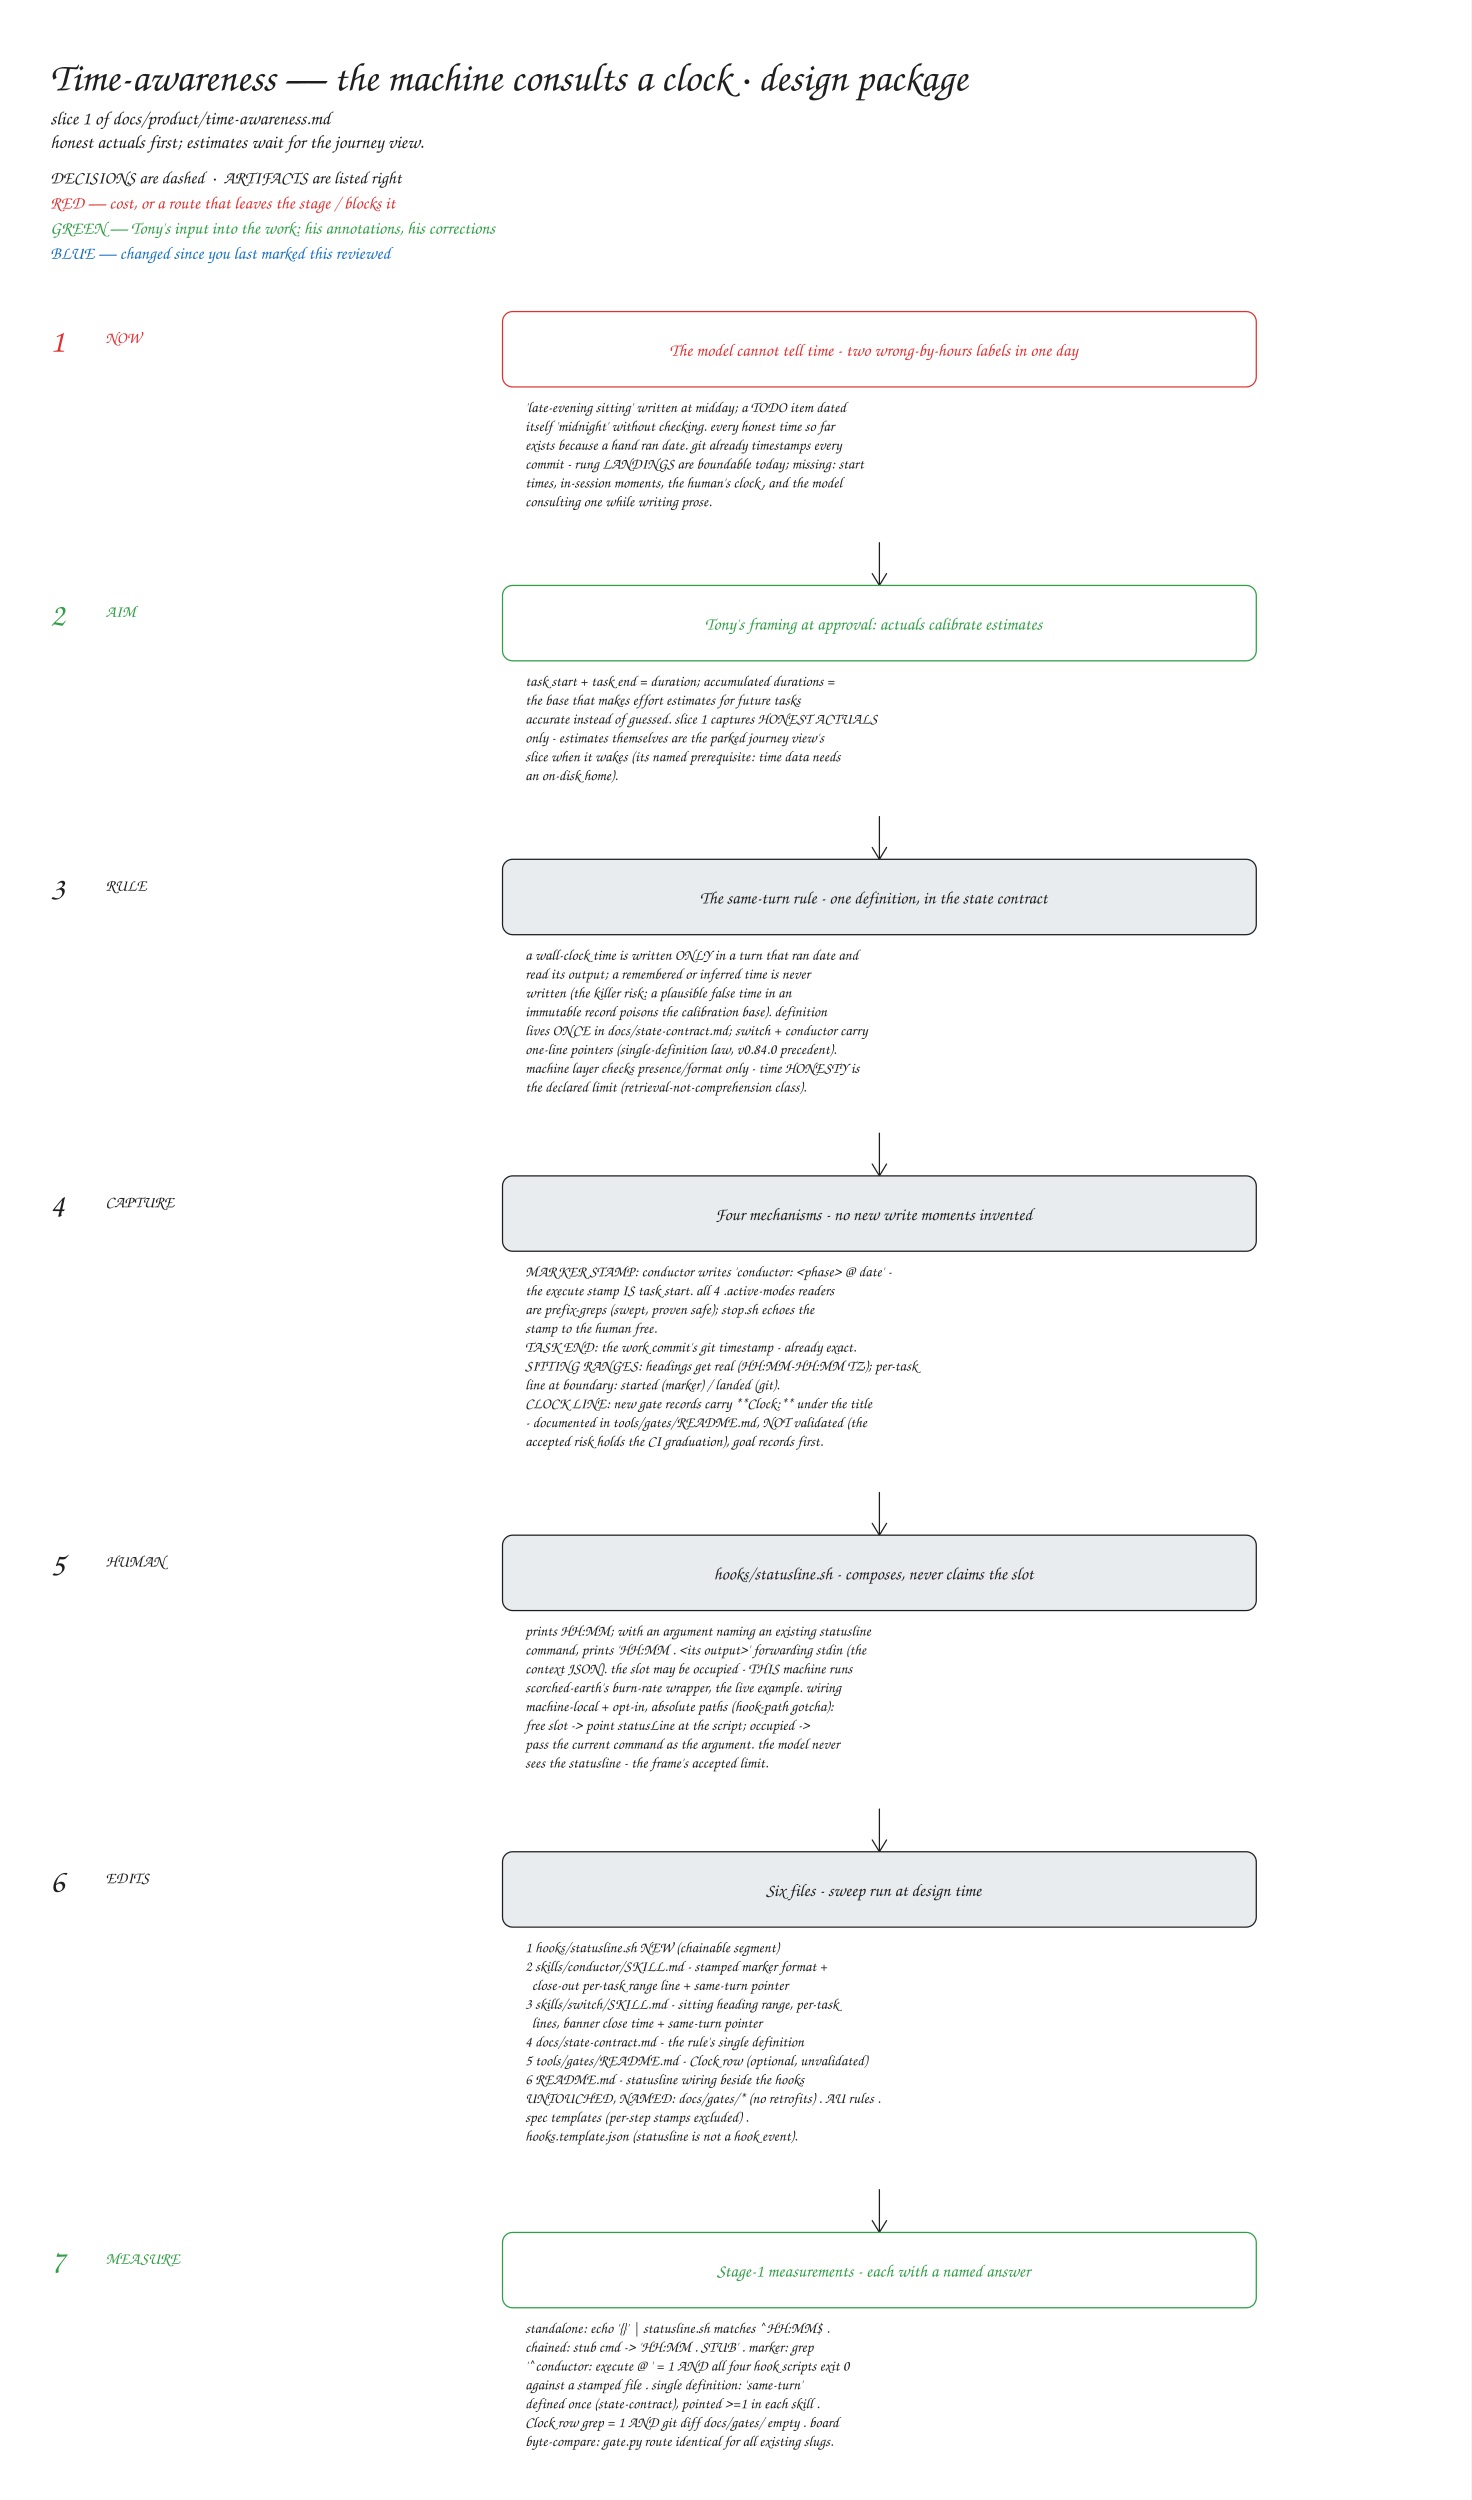
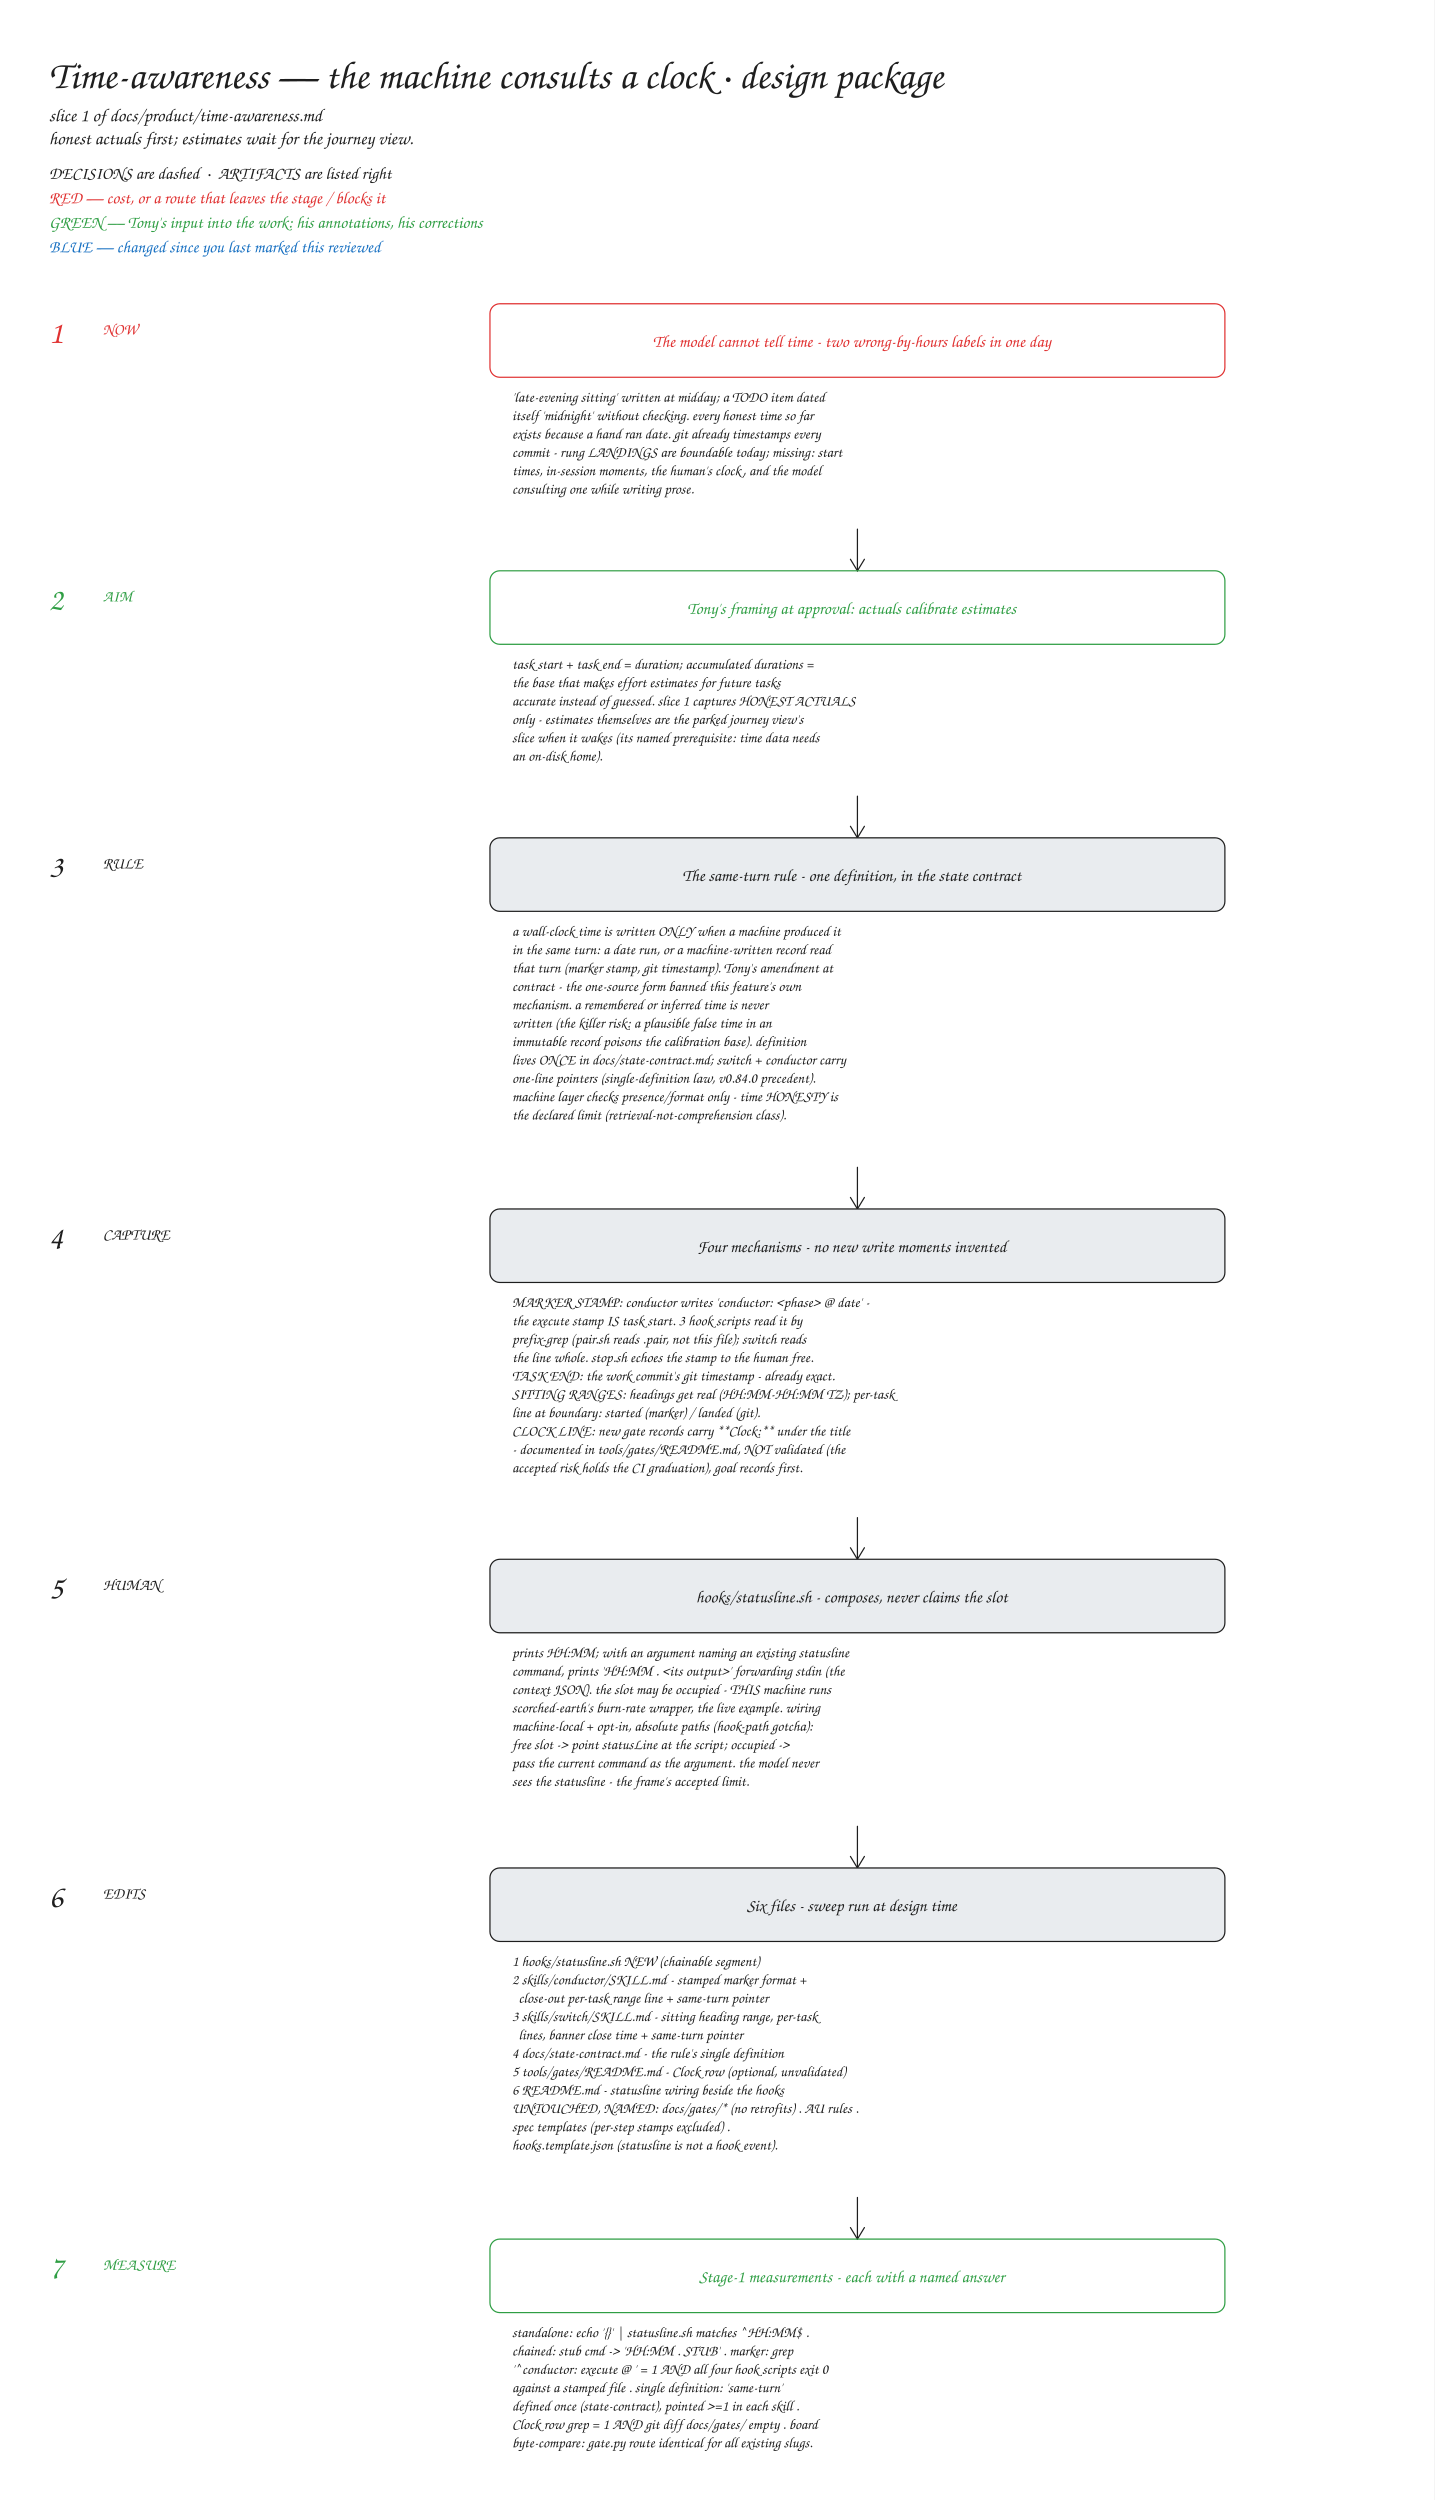
- <svg xmlns="http://www.w3.org/2000/svg" width="1171" height="1990" viewBox="260 40 1171 1990">
-   <rect x="260" y="40" width="1171" height="1990" fill="#ffffff" />
+ <svg xmlns="http://www.w3.org/2000/svg" width="1171" height="2041" viewBox="260 40 1171 2041">
+   <rect x="260" y="40" width="1171" height="2041" fill="#ffffff" />
  <text x="300.0" y="112.0" font-family="'Segoe Print','Bradley Hand','Chalkboard SE','Comic Sans MS',cursive" font-size="32" fill="#1e1e1e" text-anchor="start" xml:space="preserve">
    <tspan x="300.0" dy="0.0">Time-awareness — the machine consults a clock · design package</tspan>
  </text>
  <text x="300.0" y="139.0" font-family="'Segoe Print','Bradley Hand','Chalkboard SE','Comic Sans MS',cursive" font-size="15" fill="#1e1e1e" text-anchor="start" xml:space="preserve">
    <tspan x="300.0" dy="0.0">slice 1 of docs/product/time-awareness.md</tspan>
    <tspan x="300.0" dy="18.8">honest actuals first; estimates wait for the journey view.</tspan>
  </text>
  <text x="300.0" y="186.0" font-family="'Segoe Print','Bradley Hand','Chalkboard SE','Comic Sans MS',cursive" font-size="14" fill="#1e1e1e" text-anchor="start" xml:space="preserve">
    <tspan x="300.0" dy="0.0">DECISIONS are dashed  ·  ARTIFACTS are listed right</tspan>
  </text>
  <text x="300.0" y="206.0" font-family="'Segoe Print','Bradley Hand','Chalkboard SE','Comic Sans MS',cursive" font-size="14" fill="#e03131" text-anchor="start" xml:space="preserve">
    <tspan x="300.0" dy="0.0">RED — cost, or a route that leaves the stage / blocks it</tspan>
  </text>
  <text x="300.0" y="226.0" font-family="'Segoe Print','Bradley Hand','Chalkboard SE','Comic Sans MS',cursive" font-size="14" fill="#2f9e44" text-anchor="start" xml:space="preserve">
    <tspan x="300.0" dy="0.0">GREEN — Tony's input into the work: his annotations, his corrections</tspan>
  </text>
  <text x="300.0" y="246.0" font-family="'Segoe Print','Bradley Hand','Chalkboard SE','Comic Sans MS',cursive" font-size="14" fill="#1971c2" text-anchor="start" xml:space="preserve">
    <tspan x="300.0" dy="0.0">BLUE — changed since you last marked this reviewed</tspan>
  </text>
  <text x="300.0" y="320.0" font-family="'Segoe Print','Bradley Hand','Chalkboard SE','Comic Sans MS',cursive" font-size="26" fill="#e03131" text-anchor="start" xml:space="preserve">
    <tspan x="300.0" dy="0.0">1</tspan>
  </text>
  <text x="344.0" y="313.0" font-family="'Segoe Print','Bradley Hand','Chalkboard SE','Comic Sans MS',cursive" font-size="13" fill="#e03131" text-anchor="start" xml:space="preserve">
    <tspan x="344.0" dy="0.0">NOW</tspan>
  </text>
  <rect x="660.0" y="288.0" width="600.0" height="60.0" rx="8" fill="none" stroke="#e03131" stroke-width="1" />
  <text x="960.0" y="323.2" font-family="'Segoe Print','Bradley Hand','Chalkboard SE','Comic Sans MS',cursive" font-size="14" fill="#e03131" text-anchor="middle" xml:space="preserve">
    <tspan x="960.0" dy="0.0">The model cannot tell time - two wrong-by-hours labels in one day</tspan>
  </text>
  <text x="678.0" y="368.0" font-family="'Segoe Print','Bradley Hand','Chalkboard SE','Comic Sans MS',cursive" font-size="12" fill="#1e1e1e" text-anchor="start" xml:space="preserve">
    <tspan x="678.0" dy="0.0">'late-evening sitting' written at midday; a TODO item dated</tspan>
    <tspan x="678.0" dy="15.0">itself 'midnight' without checking. every honest time so far</tspan>
    <tspan x="678.0" dy="15.0">exists because a hand ran date. git already timestamps every</tspan>
    <tspan x="678.0" dy="15.0">commit - rung LANDINGS are boundable today; missing: start</tspan>
    <tspan x="678.0" dy="15.0">times, in-session moments, the human's clock, and the model</tspan>
    <tspan x="678.0" dy="15.0">consulting one while writing prose.</tspan>
  </text>
  <polyline points="960.0,472.0 960.0,506.0" fill="none" stroke="#1e1e1e" stroke-width="1" stroke-linecap="round" stroke-linejoin="round" />
  <line x1="960.0" y1="506.0" x2="954.3" y2="496.6" stroke="#1e1e1e" stroke-width="1" stroke-linecap="round" />
  <line x1="960.0" y1="506.0" x2="965.7" y2="496.6" stroke="#1e1e1e" stroke-width="1" stroke-linecap="round" />
  <text x="300.0" y="538.0" font-family="'Segoe Print','Bradley Hand','Chalkboard SE','Comic Sans MS',cursive" font-size="26" fill="#2f9e44" text-anchor="start" xml:space="preserve">
    <tspan x="300.0" dy="0.0">2</tspan>
  </text>
  <text x="344.0" y="531.0" font-family="'Segoe Print','Bradley Hand','Chalkboard SE','Comic Sans MS',cursive" font-size="13" fill="#2f9e44" text-anchor="start" xml:space="preserve">
    <tspan x="344.0" dy="0.0">AIM</tspan>
  </text>
  <rect x="660.0" y="506.0" width="600.0" height="60.0" rx="8" fill="none" stroke="#2f9e44" stroke-width="1" />
  <text x="960.0" y="541.2" font-family="'Segoe Print','Bradley Hand','Chalkboard SE','Comic Sans MS',cursive" font-size="14" fill="#2f9e44" text-anchor="middle" xml:space="preserve">
    <tspan x="960.0" dy="0.0">Tony's framing at approval: actuals calibrate estimates</tspan>
  </text>
  <text x="678.0" y="586.0" font-family="'Segoe Print','Bradley Hand','Chalkboard SE','Comic Sans MS',cursive" font-size="12" fill="#1e1e1e" text-anchor="start" xml:space="preserve">
    <tspan x="678.0" dy="0.0">task start + task end = duration; accumulated durations =</tspan>
    <tspan x="678.0" dy="15.0">the base that makes effort estimates for future tasks</tspan>
    <tspan x="678.0" dy="15.0">accurate instead of guessed. slice 1 captures HONEST ACTUALS</tspan>
    <tspan x="678.0" dy="15.0">only - estimates themselves are the parked journey view's</tspan>
    <tspan x="678.0" dy="15.0">slice when it wakes (its named prerequisite: time data needs</tspan>
    <tspan x="678.0" dy="15.0">an on-disk home).</tspan>
  </text>
  <polyline points="960.0,690.0 960.0,724.0" fill="none" stroke="#1e1e1e" stroke-width="1" stroke-linecap="round" stroke-linejoin="round" />
  <line x1="960.0" y1="724.0" x2="954.3" y2="714.6" stroke="#1e1e1e" stroke-width="1" stroke-linecap="round" />
  <line x1="960.0" y1="724.0" x2="965.7" y2="714.6" stroke="#1e1e1e" stroke-width="1" stroke-linecap="round" />
  <text x="300.0" y="756.0" font-family="'Segoe Print','Bradley Hand','Chalkboard SE','Comic Sans MS',cursive" font-size="26" fill="#1e1e1e" text-anchor="start" xml:space="preserve">
    <tspan x="300.0" dy="0.0">3</tspan>
  </text>
  <text x="344.0" y="749.0" font-family="'Segoe Print','Bradley Hand','Chalkboard SE','Comic Sans MS',cursive" font-size="13" fill="#1e1e1e" text-anchor="start" xml:space="preserve">
    <tspan x="344.0" dy="0.0">RULE</tspan>
  </text>
  <rect x="660.0" y="724.0" width="600.0" height="60.0" rx="8" fill="#e9ecef" stroke="#1e1e1e" stroke-width="1" />
  <text x="960.0" y="759.2" font-family="'Segoe Print','Bradley Hand','Chalkboard SE','Comic Sans MS',cursive" font-size="14" fill="#1e1e1e" text-anchor="middle" xml:space="preserve">
    <tspan x="960.0" dy="0.0">The same-turn rule - one definition, in the state contract</tspan>
  </text>
  <text x="678.0" y="804.0" font-family="'Segoe Print','Bradley Hand','Chalkboard SE','Comic Sans MS',cursive" font-size="12" fill="#1e1e1e" text-anchor="start" xml:space="preserve">
-     <tspan x="678.0" dy="0.0">a wall-clock time is written ONLY in a turn that ran date and</tspan>
-     <tspan x="678.0" dy="15.0">read its output; a remembered or inferred time is never</tspan>
+     <tspan x="678.0" dy="0.0">a wall-clock time is written ONLY when a machine produced it</tspan>
+     <tspan x="678.0" dy="15.0">in the same turn: a date run, or a machine-written record read</tspan>
+     <tspan x="678.0" dy="15.0">that turn (marker stamp, git timestamp). Tony's amendment at</tspan>
+     <tspan x="678.0" dy="15.0">contract - the one-source form banned this feature's own</tspan>
+     <tspan x="678.0" dy="15.0">mechanism. a remembered or inferred time is never</tspan>
    <tspan x="678.0" dy="15.0">written (the killer risk: a plausible false time in an</tspan>
    <tspan x="678.0" dy="15.0">immutable record poisons the calibration base). definition</tspan>
    <tspan x="678.0" dy="15.0">lives ONCE in docs/state-contract.md; switch + conductor carry</tspan>
    <tspan x="678.0" dy="15.0">one-line pointers (single-definition law, v0.84.0 precedent).</tspan>
    <tspan x="678.0" dy="15.0">machine layer checks presence/format only - time HONESTY is</tspan>
    <tspan x="678.0" dy="15.0">the declared limit (retrieval-not-comprehension class).</tspan>
  </text>
-   <polyline points="960.0,942.0 960.0,976.0" fill="none" stroke="#1e1e1e" stroke-width="1" stroke-linecap="round" stroke-linejoin="round" />
-   <line x1="960.0" y1="976.0" x2="954.3" y2="966.6" stroke="#1e1e1e" stroke-width="1" stroke-linecap="round" />
-   <line x1="960.0" y1="976.0" x2="965.7" y2="966.6" stroke="#1e1e1e" stroke-width="1" stroke-linecap="round" />
-   <text x="300.0" y="1008.0" font-family="'Segoe Print','Bradley Hand','Chalkboard SE','Comic Sans MS',cursive" font-size="26" fill="#1e1e1e" text-anchor="start" xml:space="preserve">
+   <polyline points="960.0,993.0 960.0,1027.0" fill="none" stroke="#1e1e1e" stroke-width="1" stroke-linecap="round" stroke-linejoin="round" />
+   <line x1="960.0" y1="1027.0" x2="954.3" y2="1017.6" stroke="#1e1e1e" stroke-width="1" stroke-linecap="round" />
+   <line x1="960.0" y1="1027.0" x2="965.7" y2="1017.6" stroke="#1e1e1e" stroke-width="1" stroke-linecap="round" />
+   <text x="300.0" y="1059.0" font-family="'Segoe Print','Bradley Hand','Chalkboard SE','Comic Sans MS',cursive" font-size="26" fill="#1e1e1e" text-anchor="start" xml:space="preserve">
    <tspan x="300.0" dy="0.0">4</tspan>
  </text>
-   <text x="344.0" y="1001.0" font-family="'Segoe Print','Bradley Hand','Chalkboard SE','Comic Sans MS',cursive" font-size="13" fill="#1e1e1e" text-anchor="start" xml:space="preserve">
+   <text x="344.0" y="1052.0" font-family="'Segoe Print','Bradley Hand','Chalkboard SE','Comic Sans MS',cursive" font-size="13" fill="#1e1e1e" text-anchor="start" xml:space="preserve">
    <tspan x="344.0" dy="0.0">CAPTURE</tspan>
  </text>
-   <rect x="660.0" y="976.0" width="600.0" height="60.0" rx="8" fill="#e9ecef" stroke="#1e1e1e" stroke-width="1" />
-   <text x="960.0" y="1011.2" font-family="'Segoe Print','Bradley Hand','Chalkboard SE','Comic Sans MS',cursive" font-size="14" fill="#1e1e1e" text-anchor="middle" xml:space="preserve">
+   <rect x="660.0" y="1027.0" width="600.0" height="60.0" rx="8" fill="#e9ecef" stroke="#1e1e1e" stroke-width="1" />
+   <text x="960.0" y="1062.2" font-family="'Segoe Print','Bradley Hand','Chalkboard SE','Comic Sans MS',cursive" font-size="14" fill="#1e1e1e" text-anchor="middle" xml:space="preserve">
    <tspan x="960.0" dy="0.0">Four mechanisms - no new write moments invented</tspan>
  </text>
-   <text x="678.0" y="1056.0" font-family="'Segoe Print','Bradley Hand','Chalkboard SE','Comic Sans MS',cursive" font-size="12" fill="#1e1e1e" text-anchor="start" xml:space="preserve">
+   <text x="678.0" y="1107.0" font-family="'Segoe Print','Bradley Hand','Chalkboard SE','Comic Sans MS',cursive" font-size="12" fill="#1e1e1e" text-anchor="start" xml:space="preserve">
    <tspan x="678.0" dy="0.0">MARKER STAMP: conductor writes 'conductor: &lt;phase&gt; @ date' -</tspan>
-     <tspan x="678.0" dy="15.0">the execute stamp IS task start. all 4 .active-modes readers</tspan>
-     <tspan x="678.0" dy="15.0">are prefix-greps (swept, proven safe); stop.sh echoes the</tspan>
-     <tspan x="678.0" dy="15.0">stamp to the human free.</tspan>
+     <tspan x="678.0" dy="15.0">the execute stamp IS task start. 3 hook scripts read it by</tspan>
+     <tspan x="678.0" dy="15.0">prefix-grep (pair.sh reads .pair, not this file); switch reads</tspan>
+     <tspan x="678.0" dy="15.0">the line whole. stop.sh echoes the stamp to the human free.</tspan>
    <tspan x="678.0" dy="15.0">TASK END: the work commit's git timestamp - already exact.</tspan>
    <tspan x="678.0" dy="15.0">SITTING RANGES: headings get real (HH:MM-HH:MM TZ); per-task</tspan>
    <tspan x="678.0" dy="15.0">line at boundary: started (marker) / landed (git).</tspan>
    <tspan x="678.0" dy="15.0">CLOCK LINE: new gate records carry **Clock:** under the title</tspan>
    <tspan x="678.0" dy="15.0">- documented in tools/gates/README.md, NOT validated (the</tspan>
    <tspan x="678.0" dy="15.0">accepted risk holds the CI graduation), goal records first.</tspan>
  </text>
-   <polyline points="960.0,1228.0 960.0,1262.0" fill="none" stroke="#1e1e1e" stroke-width="1" stroke-linecap="round" stroke-linejoin="round" />
-   <line x1="960.0" y1="1262.0" x2="954.3" y2="1252.6" stroke="#1e1e1e" stroke-width="1" stroke-linecap="round" />
-   <line x1="960.0" y1="1262.0" x2="965.7" y2="1252.6" stroke="#1e1e1e" stroke-width="1" stroke-linecap="round" />
-   <text x="300.0" y="1294.0" font-family="'Segoe Print','Bradley Hand','Chalkboard SE','Comic Sans MS',cursive" font-size="26" fill="#1e1e1e" text-anchor="start" xml:space="preserve">
+   <polyline points="960.0,1279.0 960.0,1313.0" fill="none" stroke="#1e1e1e" stroke-width="1" stroke-linecap="round" stroke-linejoin="round" />
+   <line x1="960.0" y1="1313.0" x2="954.3" y2="1303.6" stroke="#1e1e1e" stroke-width="1" stroke-linecap="round" />
+   <line x1="960.0" y1="1313.0" x2="965.7" y2="1303.6" stroke="#1e1e1e" stroke-width="1" stroke-linecap="round" />
+   <text x="300.0" y="1345.0" font-family="'Segoe Print','Bradley Hand','Chalkboard SE','Comic Sans MS',cursive" font-size="26" fill="#1e1e1e" text-anchor="start" xml:space="preserve">
    <tspan x="300.0" dy="0.0">5</tspan>
  </text>
-   <text x="344.0" y="1287.0" font-family="'Segoe Print','Bradley Hand','Chalkboard SE','Comic Sans MS',cursive" font-size="13" fill="#1e1e1e" text-anchor="start" xml:space="preserve">
+   <text x="344.0" y="1338.0" font-family="'Segoe Print','Bradley Hand','Chalkboard SE','Comic Sans MS',cursive" font-size="13" fill="#1e1e1e" text-anchor="start" xml:space="preserve">
    <tspan x="344.0" dy="0.0">HUMAN</tspan>
  </text>
-   <rect x="660.0" y="1262.0" width="600.0" height="60.0" rx="8" fill="#e9ecef" stroke="#1e1e1e" stroke-width="1" />
-   <text x="960.0" y="1297.2" font-family="'Segoe Print','Bradley Hand','Chalkboard SE','Comic Sans MS',cursive" font-size="14" fill="#1e1e1e" text-anchor="middle" xml:space="preserve">
+   <rect x="660.0" y="1313.0" width="600.0" height="60.0" rx="8" fill="#e9ecef" stroke="#1e1e1e" stroke-width="1" />
+   <text x="960.0" y="1348.2" font-family="'Segoe Print','Bradley Hand','Chalkboard SE','Comic Sans MS',cursive" font-size="14" fill="#1e1e1e" text-anchor="middle" xml:space="preserve">
    <tspan x="960.0" dy="0.0">hooks/statusline.sh - composes, never claims the slot</tspan>
  </text>
-   <text x="678.0" y="1342.0" font-family="'Segoe Print','Bradley Hand','Chalkboard SE','Comic Sans MS',cursive" font-size="12" fill="#1e1e1e" text-anchor="start" xml:space="preserve">
+   <text x="678.0" y="1393.0" font-family="'Segoe Print','Bradley Hand','Chalkboard SE','Comic Sans MS',cursive" font-size="12" fill="#1e1e1e" text-anchor="start" xml:space="preserve">
    <tspan x="678.0" dy="0.0">prints HH:MM; with an argument naming an existing statusline</tspan>
    <tspan x="678.0" dy="15.0">command, prints 'HH:MM . &lt;its output&gt;' forwarding stdin (the</tspan>
    <tspan x="678.0" dy="15.0">context JSON). the slot may be occupied - THIS machine runs</tspan>
    <tspan x="678.0" dy="15.0">scorched-earth's burn-rate wrapper, the live example. wiring</tspan>
    <tspan x="678.0" dy="15.0">machine-local + opt-in, absolute paths (hook-path gotcha):</tspan>
    <tspan x="678.0" dy="15.0">free slot -&gt; point statusLine at the script; occupied -&gt;</tspan>
    <tspan x="678.0" dy="15.0">pass the current command as the argument. the model never</tspan>
    <tspan x="678.0" dy="15.0">sees the statusline - the frame's accepted limit.</tspan>
  </text>
-   <polyline points="960.0,1480.0 960.0,1514.0" fill="none" stroke="#1e1e1e" stroke-width="1" stroke-linecap="round" stroke-linejoin="round" />
-   <line x1="960.0" y1="1514.0" x2="954.3" y2="1504.6" stroke="#1e1e1e" stroke-width="1" stroke-linecap="round" />
-   <line x1="960.0" y1="1514.0" x2="965.7" y2="1504.6" stroke="#1e1e1e" stroke-width="1" stroke-linecap="round" />
-   <text x="300.0" y="1546.0" font-family="'Segoe Print','Bradley Hand','Chalkboard SE','Comic Sans MS',cursive" font-size="26" fill="#1e1e1e" text-anchor="start" xml:space="preserve">
+   <polyline points="960.0,1531.0 960.0,1565.0" fill="none" stroke="#1e1e1e" stroke-width="1" stroke-linecap="round" stroke-linejoin="round" />
+   <line x1="960.0" y1="1565.0" x2="954.3" y2="1555.6" stroke="#1e1e1e" stroke-width="1" stroke-linecap="round" />
+   <line x1="960.0" y1="1565.0" x2="965.7" y2="1555.6" stroke="#1e1e1e" stroke-width="1" stroke-linecap="round" />
+   <text x="300.0" y="1597.0" font-family="'Segoe Print','Bradley Hand','Chalkboard SE','Comic Sans MS',cursive" font-size="26" fill="#1e1e1e" text-anchor="start" xml:space="preserve">
    <tspan x="300.0" dy="0.0">6</tspan>
  </text>
-   <text x="344.0" y="1539.0" font-family="'Segoe Print','Bradley Hand','Chalkboard SE','Comic Sans MS',cursive" font-size="13" fill="#1e1e1e" text-anchor="start" xml:space="preserve">
+   <text x="344.0" y="1590.0" font-family="'Segoe Print','Bradley Hand','Chalkboard SE','Comic Sans MS',cursive" font-size="13" fill="#1e1e1e" text-anchor="start" xml:space="preserve">
    <tspan x="344.0" dy="0.0">EDITS</tspan>
  </text>
-   <rect x="660.0" y="1514.0" width="600.0" height="60.0" rx="8" fill="#e9ecef" stroke="#1e1e1e" stroke-width="1" />
-   <text x="960.0" y="1549.2" font-family="'Segoe Print','Bradley Hand','Chalkboard SE','Comic Sans MS',cursive" font-size="14" fill="#1e1e1e" text-anchor="middle" xml:space="preserve">
+   <rect x="660.0" y="1565.0" width="600.0" height="60.0" rx="8" fill="#e9ecef" stroke="#1e1e1e" stroke-width="1" />
+   <text x="960.0" y="1600.2" font-family="'Segoe Print','Bradley Hand','Chalkboard SE','Comic Sans MS',cursive" font-size="14" fill="#1e1e1e" text-anchor="middle" xml:space="preserve">
    <tspan x="960.0" dy="0.0">Six files - sweep run at design time</tspan>
  </text>
-   <text x="678.0" y="1594.0" font-family="'Segoe Print','Bradley Hand','Chalkboard SE','Comic Sans MS',cursive" font-size="12" fill="#1e1e1e" text-anchor="start" xml:space="preserve">
+   <text x="678.0" y="1645.0" font-family="'Segoe Print','Bradley Hand','Chalkboard SE','Comic Sans MS',cursive" font-size="12" fill="#1e1e1e" text-anchor="start" xml:space="preserve">
    <tspan x="678.0" dy="0.0">1 hooks/statusline.sh NEW (chainable segment)</tspan>
    <tspan x="678.0" dy="15.0">2 skills/conductor/SKILL.md - stamped marker format +</tspan>
    <tspan x="678.0" dy="15.0">  close-out per-task range line + same-turn pointer</tspan>
    <tspan x="678.0" dy="15.0">3 skills/switch/SKILL.md - sitting heading range, per-task</tspan>
    <tspan x="678.0" dy="15.0">  lines, banner close time + same-turn pointer</tspan>
    <tspan x="678.0" dy="15.0">4 docs/state-contract.md - the rule's single definition</tspan>
    <tspan x="678.0" dy="15.0">5 tools/gates/README.md - Clock row (optional, unvalidated)</tspan>
    <tspan x="678.0" dy="15.0">6 README.md - statusline wiring beside the hooks</tspan>
    <tspan x="678.0" dy="15.0">UNTOUCHED, NAMED: docs/gates/* (no retrofits) . AU rules .</tspan>
    <tspan x="678.0" dy="15.0">spec templates (per-step stamps excluded) .</tspan>
    <tspan x="678.0" dy="15.0">hooks.template.json (statusline is not a hook event).</tspan>
  </text>
-   <polyline points="960.0,1783.0 960.0,1817.0" fill="none" stroke="#1e1e1e" stroke-width="1" stroke-linecap="round" stroke-linejoin="round" />
-   <line x1="960.0" y1="1817.0" x2="954.3" y2="1807.6" stroke="#1e1e1e" stroke-width="1" stroke-linecap="round" />
-   <line x1="960.0" y1="1817.0" x2="965.7" y2="1807.6" stroke="#1e1e1e" stroke-width="1" stroke-linecap="round" />
-   <text x="300.0" y="1849.0" font-family="'Segoe Print','Bradley Hand','Chalkboard SE','Comic Sans MS',cursive" font-size="26" fill="#2f9e44" text-anchor="start" xml:space="preserve">
+   <polyline points="960.0,1834.0 960.0,1868.0" fill="none" stroke="#1e1e1e" stroke-width="1" stroke-linecap="round" stroke-linejoin="round" />
+   <line x1="960.0" y1="1868.0" x2="954.3" y2="1858.6" stroke="#1e1e1e" stroke-width="1" stroke-linecap="round" />
+   <line x1="960.0" y1="1868.0" x2="965.7" y2="1858.6" stroke="#1e1e1e" stroke-width="1" stroke-linecap="round" />
+   <text x="300.0" y="1900.0" font-family="'Segoe Print','Bradley Hand','Chalkboard SE','Comic Sans MS',cursive" font-size="26" fill="#2f9e44" text-anchor="start" xml:space="preserve">
    <tspan x="300.0" dy="0.0">7</tspan>
  </text>
-   <text x="344.0" y="1842.0" font-family="'Segoe Print','Bradley Hand','Chalkboard SE','Comic Sans MS',cursive" font-size="13" fill="#2f9e44" text-anchor="start" xml:space="preserve">
+   <text x="344.0" y="1893.0" font-family="'Segoe Print','Bradley Hand','Chalkboard SE','Comic Sans MS',cursive" font-size="13" fill="#2f9e44" text-anchor="start" xml:space="preserve">
    <tspan x="344.0" dy="0.0">MEASURE</tspan>
  </text>
-   <rect x="660.0" y="1817.0" width="600.0" height="60.0" rx="8" fill="none" stroke="#2f9e44" stroke-width="1" />
-   <text x="960.0" y="1852.2" font-family="'Segoe Print','Bradley Hand','Chalkboard SE','Comic Sans MS',cursive" font-size="14" fill="#2f9e44" text-anchor="middle" xml:space="preserve">
+   <rect x="660.0" y="1868.0" width="600.0" height="60.0" rx="8" fill="none" stroke="#2f9e44" stroke-width="1" />
+   <text x="960.0" y="1903.2" font-family="'Segoe Print','Bradley Hand','Chalkboard SE','Comic Sans MS',cursive" font-size="14" fill="#2f9e44" text-anchor="middle" xml:space="preserve">
    <tspan x="960.0" dy="0.0">Stage-1 measurements - each with a named answer</tspan>
  </text>
-   <text x="678.0" y="1897.0" font-family="'Segoe Print','Bradley Hand','Chalkboard SE','Comic Sans MS',cursive" font-size="12" fill="#1e1e1e" text-anchor="start" xml:space="preserve">
+   <text x="678.0" y="1948.0" font-family="'Segoe Print','Bradley Hand','Chalkboard SE','Comic Sans MS',cursive" font-size="12" fill="#1e1e1e" text-anchor="start" xml:space="preserve">
    <tspan x="678.0" dy="0.0">standalone: echo '{}' | statusline.sh matches ^HH:MM$ .</tspan>
    <tspan x="678.0" dy="15.0">chained: stub cmd -&gt; 'HH:MM . STUB' . marker: grep</tspan>
    <tspan x="678.0" dy="15.0">'^conductor: execute @ ' = 1 AND all four hook scripts exit 0</tspan>
    <tspan x="678.0" dy="15.0">against a stamped file . single definition: 'same-turn'</tspan>
    <tspan x="678.0" dy="15.0">defined once (state-contract), pointed &gt;=1 in each skill .</tspan>
    <tspan x="678.0" dy="15.0">Clock row grep = 1 AND git diff docs/gates/ empty . board</tspan>
    <tspan x="678.0" dy="15.0">byte-compare: gate.py route identical for all existing slugs.</tspan>
  </text>
</svg>
